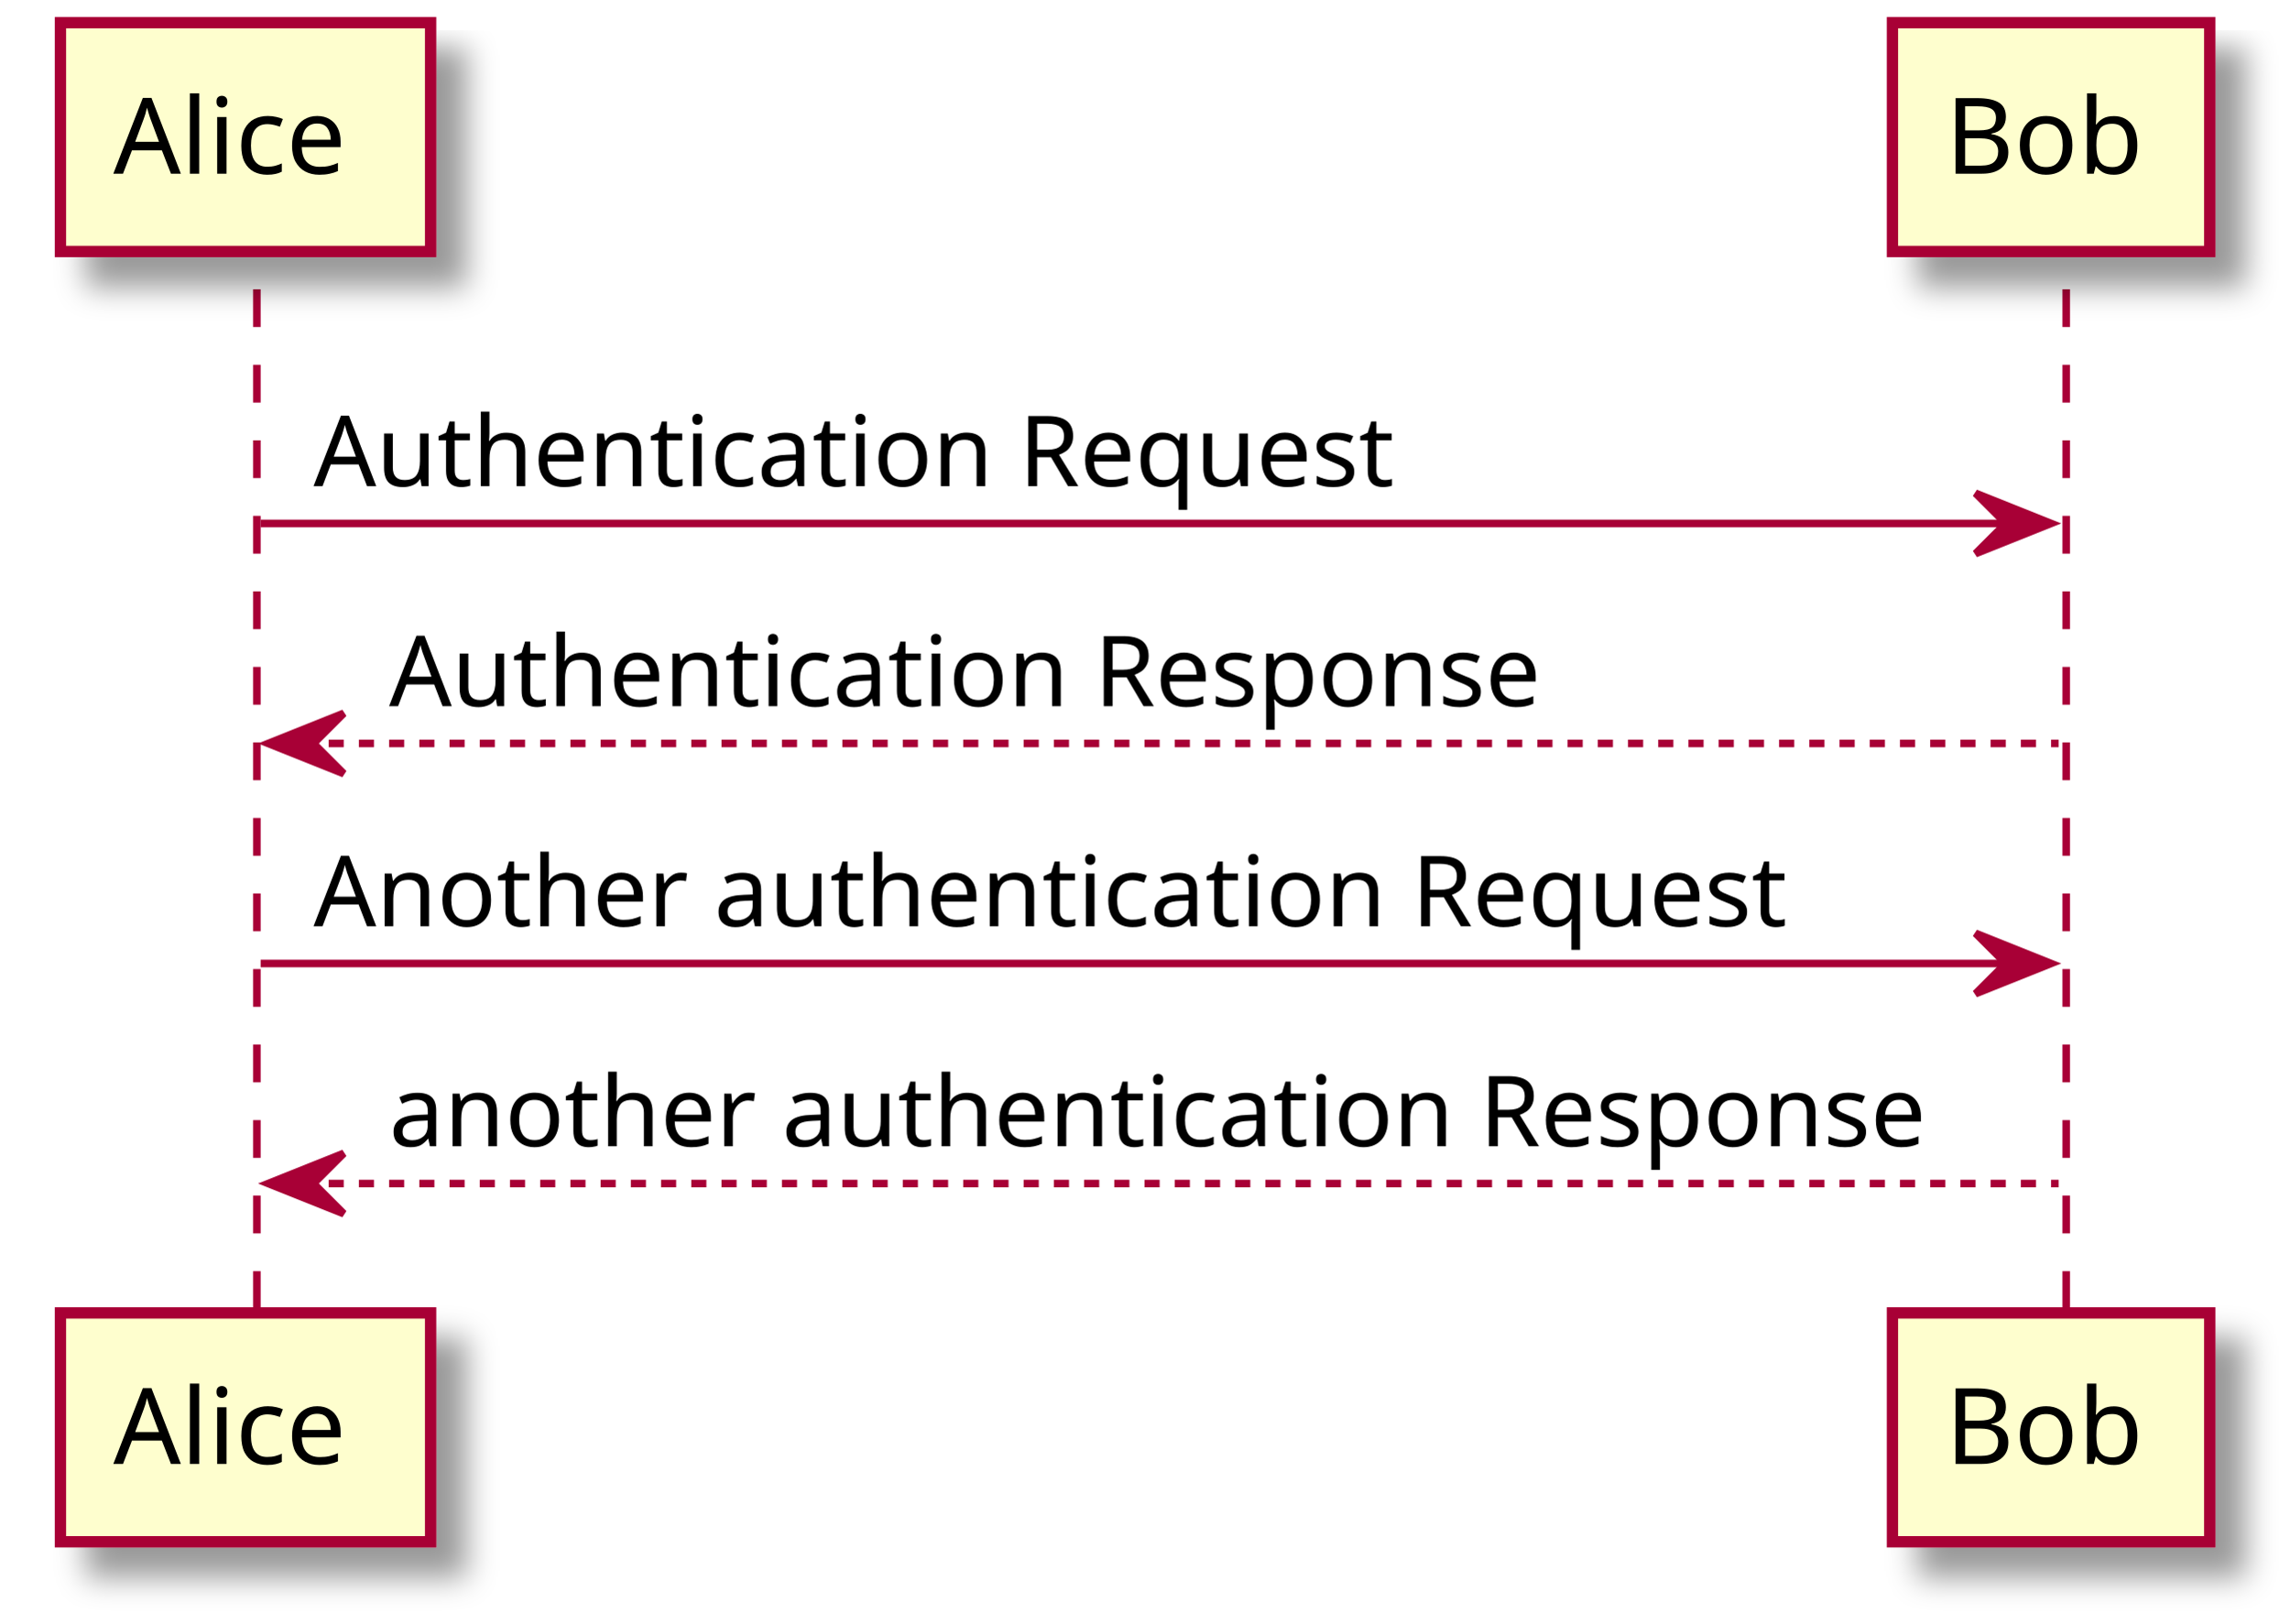
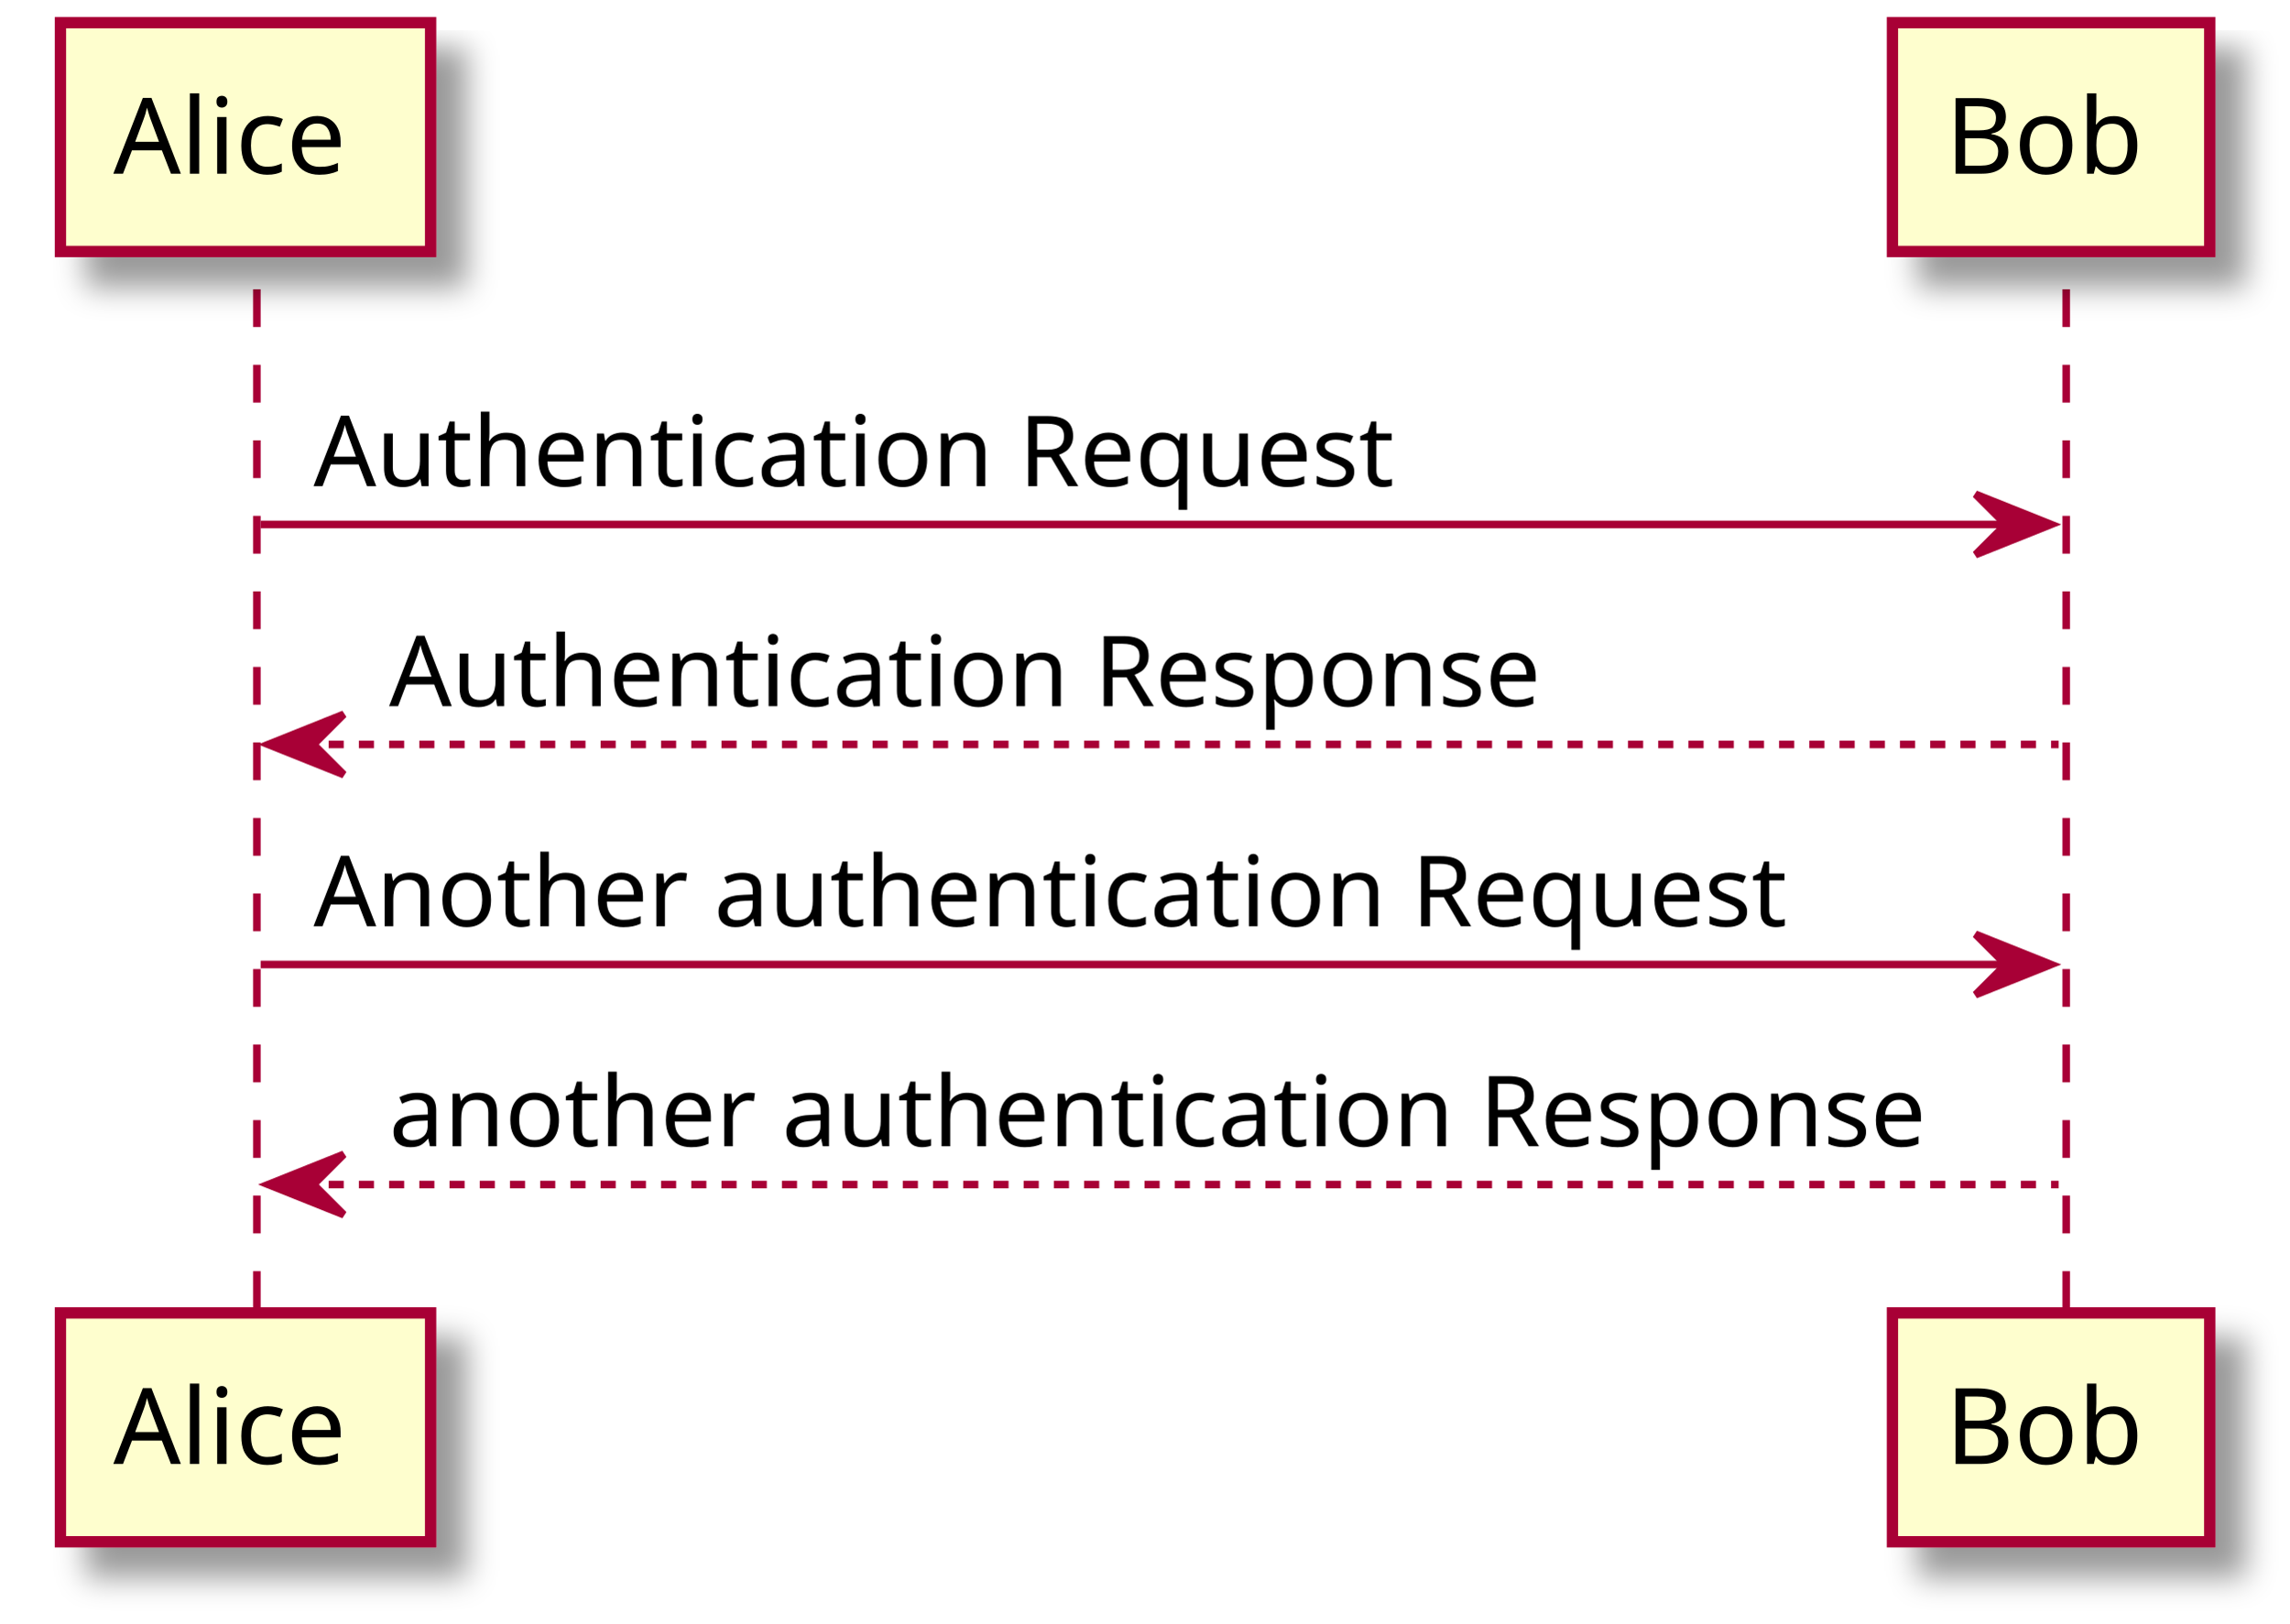
<svg xmlns="http://www.w3.org/2000/svg" contentScriptType="application/ecmascript" contentStyleType="text/css" height="215px" preserveAspectRatio="none" style="width:303px;height:215px;" version="1.1" viewBox="0 0 303 215" width="303px" zoomAndPan="magnify">
  <defs>
    <filter height="300%" id="f34wop4kulr2l" width="300%" x="-1" y="-1">
      <feGaussianBlur result="blurOut" stdDeviation="2.0" />
      <feColorMatrix in="blurOut" result="blurOut2" type="matrix" values="0 0 0 0 0 0 0 0 0 0 0 0 0 0 0 0 0 0 .4 0" />
      <feOffset dx="4.0" dy="4.0" in="blurOut2" result="blurOut3" />
      <feBlend in="SourceGraphic" in2="blurOut3" mode="normal" />
    </filter>
  </defs>
  <g>
    <line style="stroke: #A80036; stroke-width: 1.0; stroke-dasharray: 5.0,5.0;" x1="34" x2="34" y1="38.297" y2="174.828" />
    <line style="stroke: #A80036; stroke-width: 1.0; stroke-dasharray: 5.0,5.0;" x1="273.5" x2="273.5" y1="38.297" y2="174.828" />
    <rect fill="#FEFECE" filter="url(#f34wop4kulr2l)" height="30.297" style="stroke: #A80036; stroke-width: 1.5;" width="49" x="8" y="3" />
    <text fill="#000000" font-family="sans-serif" font-size="14" lengthAdjust="spacingAndGlyphs" textLength="35" x="15" y="22.995">Alice</text>
    <rect fill="#FEFECE" filter="url(#f34wop4kulr2l)" height="30.297" style="stroke: #A80036; stroke-width: 1.5;" width="49" x="8" y="173.828" />
    <text fill="#000000" font-family="sans-serif" font-size="14" lengthAdjust="spacingAndGlyphs" textLength="35" x="15" y="193.823">Alice</text>
    <rect fill="#FEFECE" filter="url(#f34wop4kulr2l)" height="30.297" style="stroke: #A80036; stroke-width: 1.5;" width="42" x="250.5" y="3" />
    <text fill="#000000" font-family="sans-serif" font-size="14" lengthAdjust="spacingAndGlyphs" textLength="28" x="257.5" y="22.995">Bob</text>
    <rect fill="#FEFECE" filter="url(#f34wop4kulr2l)" height="30.297" style="stroke: #A80036; stroke-width: 1.5;" width="42" x="250.5" y="173.828" />
    <text fill="#000000" font-family="sans-serif" font-size="14" lengthAdjust="spacingAndGlyphs" textLength="28" x="257.5" y="193.823">Bob</text>
-     <polygon fill="#A80036" points="261.5,65.297,271.5,69.297,261.5,73.297,265.5,69.297" style="stroke: #A80036; stroke-width: 1.0;" />
-     <line style="stroke: #A80036; stroke-width: 1.0;" x1="34.5" x2="267.5" y1="69.297" y2="69.297" />
+     <polygon fill="#A80036" points="261.5,65.43,271.5,69.43,261.5,73.43,265.5,69.43" style="stroke: #A80036; stroke-width: 1.0;" />
+     <line style="stroke: #A80036; stroke-width: 1.0;" x1="34.5" x2="267.5" y1="69.43" y2="69.43" />
    <text fill="#000000" font-family="sans-serif" font-size="13" lengthAdjust="spacingAndGlyphs" textLength="152" x="41.5" y="64.364">Authentication Request</text>
-     <polygon fill="#A80036" points="45.5,94.43,35.5,98.43,45.5,102.43,41.5,98.43" style="stroke: #A80036; stroke-width: 1.0;" />
-     <line style="stroke: #A80036; stroke-width: 1.0; stroke-dasharray: 2.0,2.0;" x1="39.5" x2="272.5" y1="98.43" y2="98.43" />
+     <polygon fill="#A80036" points="45.5,94.562,35.5,98.562,45.5,102.562,41.5,98.562" style="stroke: #A80036; stroke-width: 1.0;" />
+     <line style="stroke: #A80036; stroke-width: 1.0; stroke-dasharray: 2.0,2.0;" x1="39.5" x2="272.5" y1="98.562" y2="98.562" />
    <text fill="#000000" font-family="sans-serif" font-size="13" lengthAdjust="spacingAndGlyphs" textLength="162" x="51.5" y="93.497">Authentication Response</text>
-     <polygon fill="#A80036" points="261.5,123.562,271.5,127.562,261.5,131.562,265.5,127.562" style="stroke: #A80036; stroke-width: 1.0;" />
-     <line style="stroke: #A80036; stroke-width: 1.0;" x1="34.5" x2="267.5" y1="127.562" y2="127.562" />
+     <polygon fill="#A80036" points="261.5,123.695,271.5,127.695,261.5,131.695,265.5,127.695" style="stroke: #A80036; stroke-width: 1.0;" />
+     <line style="stroke: #A80036; stroke-width: 1.0;" x1="34.5" x2="267.5" y1="127.695" y2="127.695" />
    <text fill="#000000" font-family="sans-serif" font-size="13" lengthAdjust="spacingAndGlyphs" textLength="206" x="41.5" y="122.629">Another authentication Request</text>
-     <polygon fill="#A80036" points="45.5,152.695,35.5,156.695,45.5,160.695,41.5,156.695" style="stroke: #A80036; stroke-width: 1.0;" />
-     <line style="stroke: #A80036; stroke-width: 1.0; stroke-dasharray: 2.0,2.0;" x1="39.5" x2="272.5" y1="156.695" y2="156.695" />
+     <polygon fill="#A80036" points="45.5,152.828,35.5,156.828,45.5,160.828,41.5,156.828" style="stroke: #A80036; stroke-width: 1.0;" />
+     <line style="stroke: #A80036; stroke-width: 1.0; stroke-dasharray: 2.0,2.0;" x1="39.5" x2="272.5" y1="156.828" y2="156.828" />
    <text fill="#000000" font-family="sans-serif" font-size="13" lengthAdjust="spacingAndGlyphs" textLength="215" x="51.5" y="151.762">another authentication Response</text>
  </g>
</svg>
